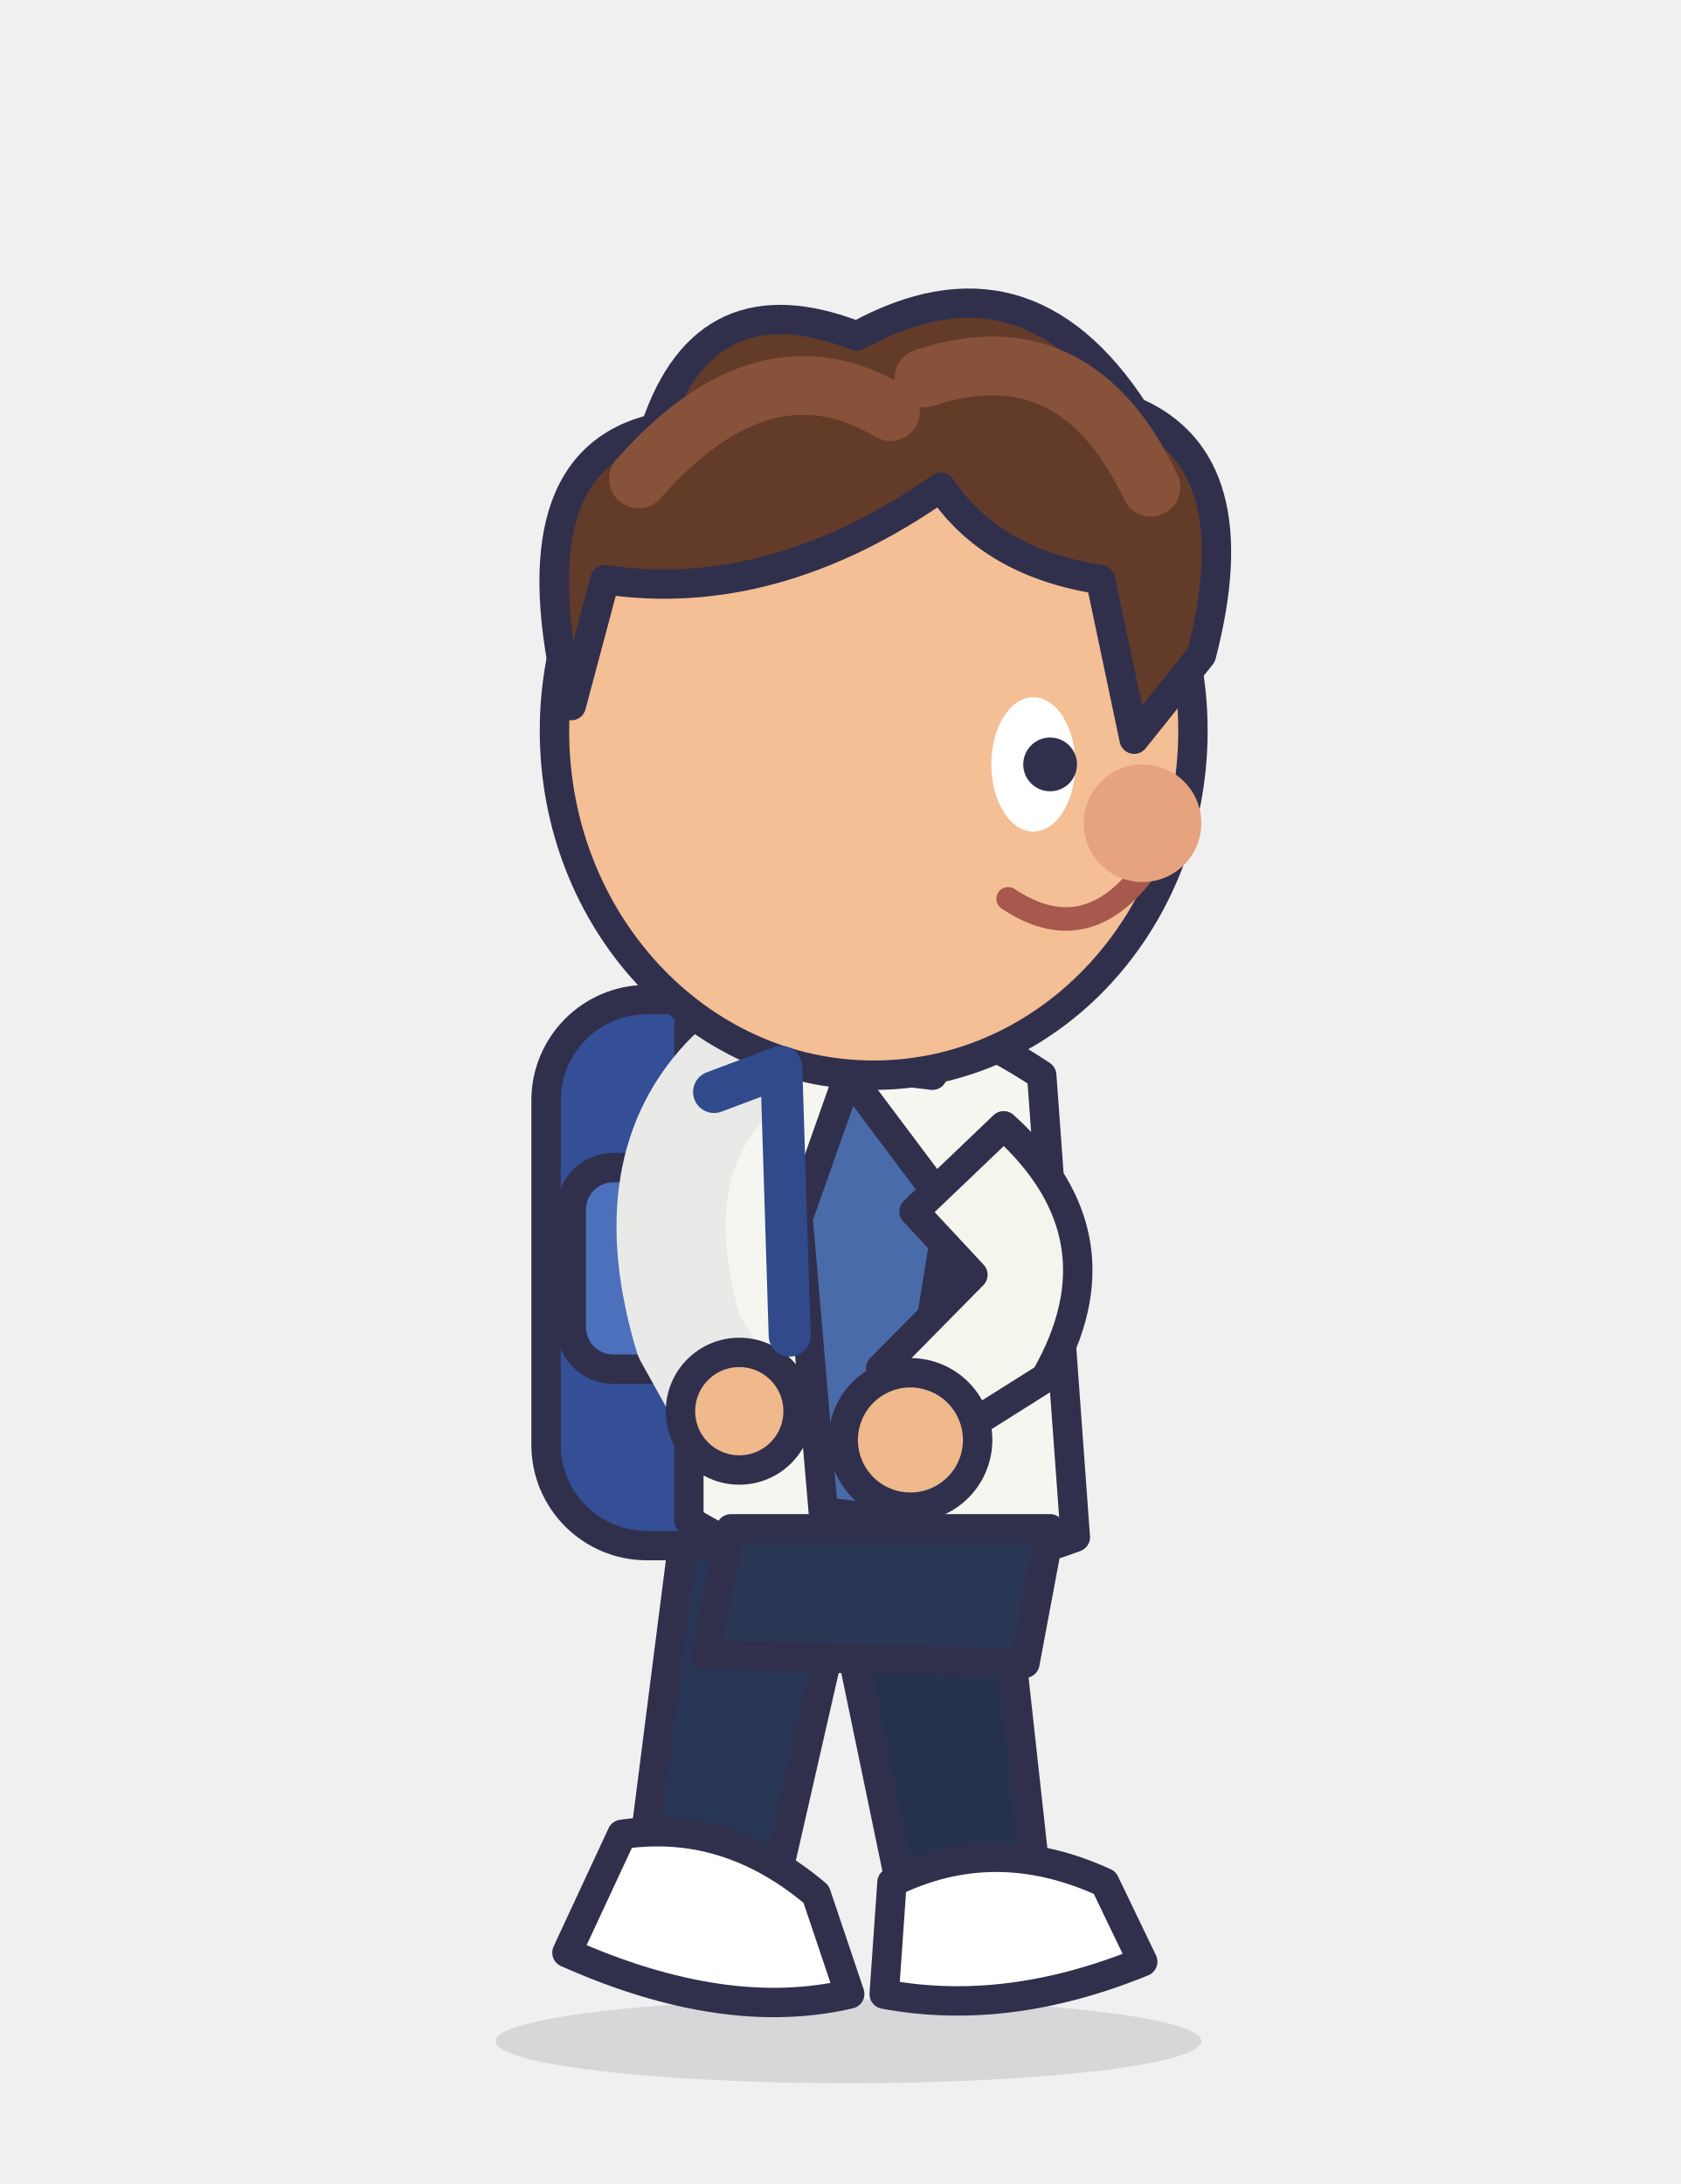
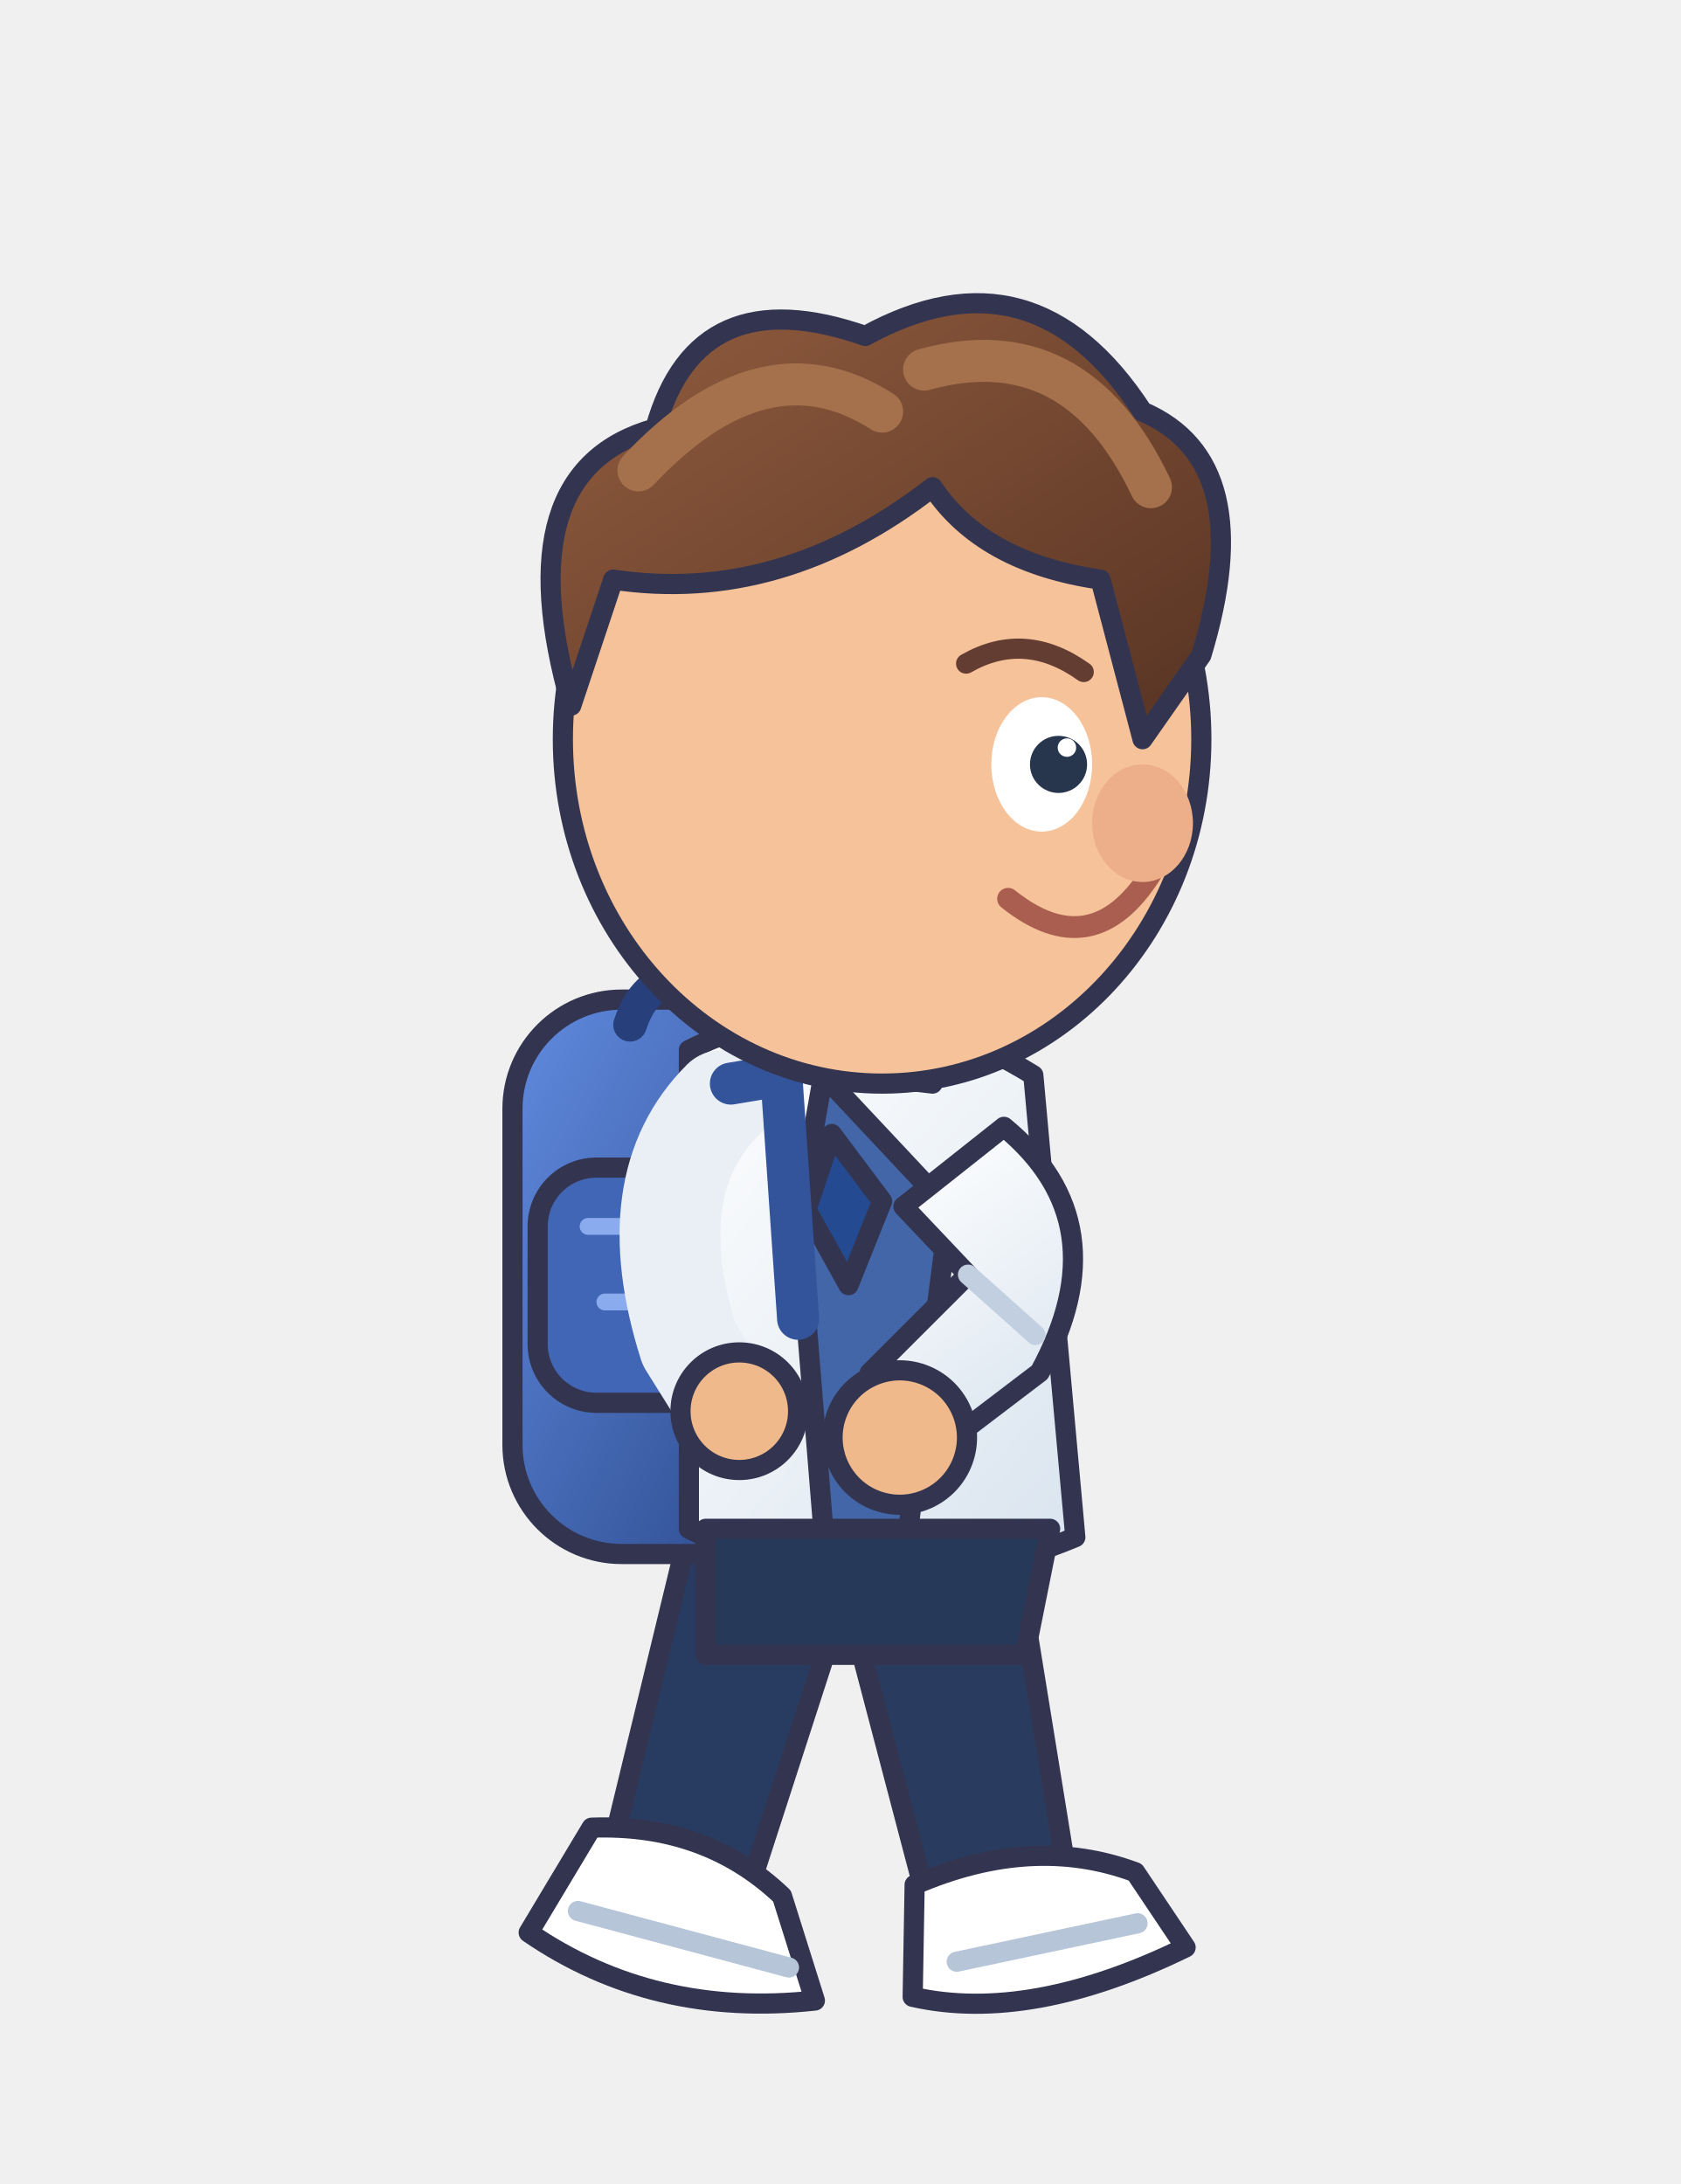
- <svg xmlns="http://www.w3.org/2000/svg" width="200" height="260" viewBox="0 0 200 260">
-   <g transform="translate(0 0)" stroke="#30304d" stroke-width="3.5" stroke-linecap="round" stroke-linejoin="round">
-     <ellipse cx="101" cy="243" rx="42" ry="5" fill="#2c2640" opacity=".13" stroke="none" />
-     <g transform="rotate(10 91 197)">
-       <path d="M79 183 L99 184 L97 224 L81 225Z" fill="#273655" />
-       <path d="M78 221 Q90 217 102 224 L108 235 Q94 241 74 236Z" fill="#fff" />
+ <svg xmlns="http://www.w3.org/2000/svg" width="400" height="520" viewBox="0 0 200 260">
+   <defs>
+     <linearGradient id="shirt" x2=".8" y2="1">
+       <stop stop-color="#fff" />
+       <stop offset="1" stop-color="#dce6f0" />
+     </linearGradient>
+     <linearGradient id="bag" x2="1" y2="1">
+       <stop stop-color="#618be0" />
+       <stop offset="1" stop-color="#294788" />
+     </linearGradient>
+     <linearGradient id="hair" x2="1" y2="1">
+       <stop stop-color="#925d3f" />
+       <stop offset="1" stop-color="#573323" />
+     </linearGradient>
+   </defs>
+   <g transform="translate(0 0)" stroke="#333550" stroke-width="2.4" stroke-linecap="round" stroke-linejoin="round">
+     <g transform="rotate(15 91 191)">
+       <path d="M80 183 Q89 181 100 185 L98 224 L81 225Z" fill="#283c61" />
+       <path d="M78 222 Q91 218 102 224 L109 235 Q91 242 74 236Z" fill="#fff" />
+       <path d="M79 232 L105 232" stroke="#b6c5d8" fill="none" />
    </g>
-     <g transform="rotate(-9 111 197)">
-       <path d="M101 183 L121 183 L119 225 L103 225Z" fill="#25334f" />
-       <path d="M102 223 Q115 219 127 227 L130 237 Q113 241 99 236Z" fill="#fff" />
+     <g transform="rotate(-12 112 191)">
+       <path d="M101 183 Q112 182 122 184 L120 225 L103 225Z" fill="#293c60" />
+       <path d="M102 223 Q117 220 128 227 L132 237 Q112 242 99 236Z" fill="#fff" />
+       <path d="M105 233 L127 233" stroke="#b6c5d8" fill="none" />
    </g>
-     <rect x="65" y="119" width="30" height="65" rx="12" fill="#344f96" />
-     <rect x="68" y="139" width="22" height="24" rx="5" fill="#4c70bc" />
-     <path d="M82 122 Q103 114 124 128 L128 183 Q101 193 82 181Z" fill="#f6f6f0" />
-     <path d="M101 128 L113 144 L107 181 L98 180 L95 145Z" fill="#4a6baa" />
-     <path d="M87 182 L125 182 L122 198 L84 197Z" fill="#293755" />
-     <g transform="rotate(18 116 135)">
-       <path d="M119 133 Q137 141 133 160 L123 172 L114 165 L121 151 L112 146Z" fill="#f5f4ed" />
+     <g transform="rotate(0 87 134)">
+       <rect x="61" y="119" width="36" height="66" rx="13" fill="url(#bag)" />
+       <rect x="64" y="139" width="28" height="28" rx="7" fill="#4166b5" />
+       <path d="M70 146 L87 146 M72 155 L85 155" stroke="#8aacef" stroke-width="2" />
+       <path d="M75 122 Q78 113 88 119" fill="none" stroke="#273f7a" stroke-width="4" />
+     </g>
+     <path d="M82 125 Q102 115 123 128 L128 183 Q104 193 82 182Z" fill="url(#shirt)" />
+     <path d="M98 128 L113 144 L108 183 L98 182 L95 145Z" fill="#4366a8" />
+     <path d="M99 135 L105 143 L101 153 L96 144Z" fill="#244b92" />
+     <path d="M84 182 L125 182 L122 197 L84 197Z" fill="#273959" />
+     <g transform="rotate(20 116 135)">
+       <path d="M119 133 Q136 139 133 159 L124 173 L114 166 L121 151 L111 146Z" fill="url(#shirt)" />
+       <path d="M121 151 L131 155" fill="none" stroke="#c2cfe0" />
      <circle cx="120" cy="172" r="8" fill="#efb98c" />
    </g>
-     <path d="M87 128 Q76 139 82 159 L87 168" fill="none" stroke="#e9e9e7" stroke-width="13" />
+     <path d="M86 131 Q76 141 82 160 L87 168" fill="none" stroke="#e9eff5" stroke-width="12" />
    <circle cx="88" cy="168" r="7" fill="#efb98c" />
-     <path d="M91 116 L94 126 L111 128 L112 112Z" fill="#e8ac83" />
-     <ellipse cx="104" cy="87" rx="38" ry="41" fill="#f4bf95" />
-     <path d="M68 84 Q61 55 78 51 Q84 33 102 40 Q122 29 135 49 Q149 55 143 78 L135 88 L131 69 Q118 67 112 58 Q92 72 72 69Z" fill="#633b29" />
-     <path d="M76 57 Q91 40 106 49 M110 45 Q128 39 137 58" fill="none" stroke="#87513a" stroke-width="7" />
-     <ellipse cx="123" cy="91" rx="5" ry="8" fill="#fff" stroke="none" />
-     <circle cx="125" cy="91" r="3.2" fill="#30304d" stroke="none" />
-     <path d="M120 107 Q129 113 136 104" fill="none" stroke="#a6594c" stroke-width="2.8" />
-     <circle cx="136" cy="98" r="7" fill="#e7a37e" stroke="none" />
-     <path d="M85 130 L93 127 L94 159" fill="none" stroke="#304a8b" stroke-width="5" />
+     <path d="M87 129 L93 128 L95 157" fill="none" stroke="#33549b" stroke-width="5" />
+     <path d="M92 113 L94 127 L111 129 L113 112Z" fill="#eab58d" />
+     <ellipse cx="105" cy="88" rx="38" ry="41" fill="#f6c29a" />
+     <path d="M68 84 Q60 56 78 51 Q83 33 103 40 Q123 29 136 49 Q150 55 143 78 L136 88 L131 69 Q117 67 111 58 Q93 72 73 69Z" fill="url(#hair)" />
+     <path d="M76 56 Q91 40 105 49 M110 44 Q128 39 137 58" fill="none" stroke="#a4714c" stroke-width="5" />
+     <path d="M115 79 Q122 75 129 80" fill="none" stroke="#633c32" stroke-width="2.4" />
+     <ellipse cx="124" cy="91" rx="6" ry="8" fill="#fff" stroke="none" />
+     <circle cx="126" cy="91" r="3.4" fill="#28364d" stroke="none" />
+     <circle cx="127" cy="89" r="1.1" fill="#fff" stroke="none" />
+     <path d="M120 107 Q130 115 137 104" fill="none" stroke="#a95e50" stroke-width="2.6" />
+     <ellipse cx="136" cy="98" rx="6" ry="7" fill="#edae8a" stroke="none" />
  </g>
</svg>
